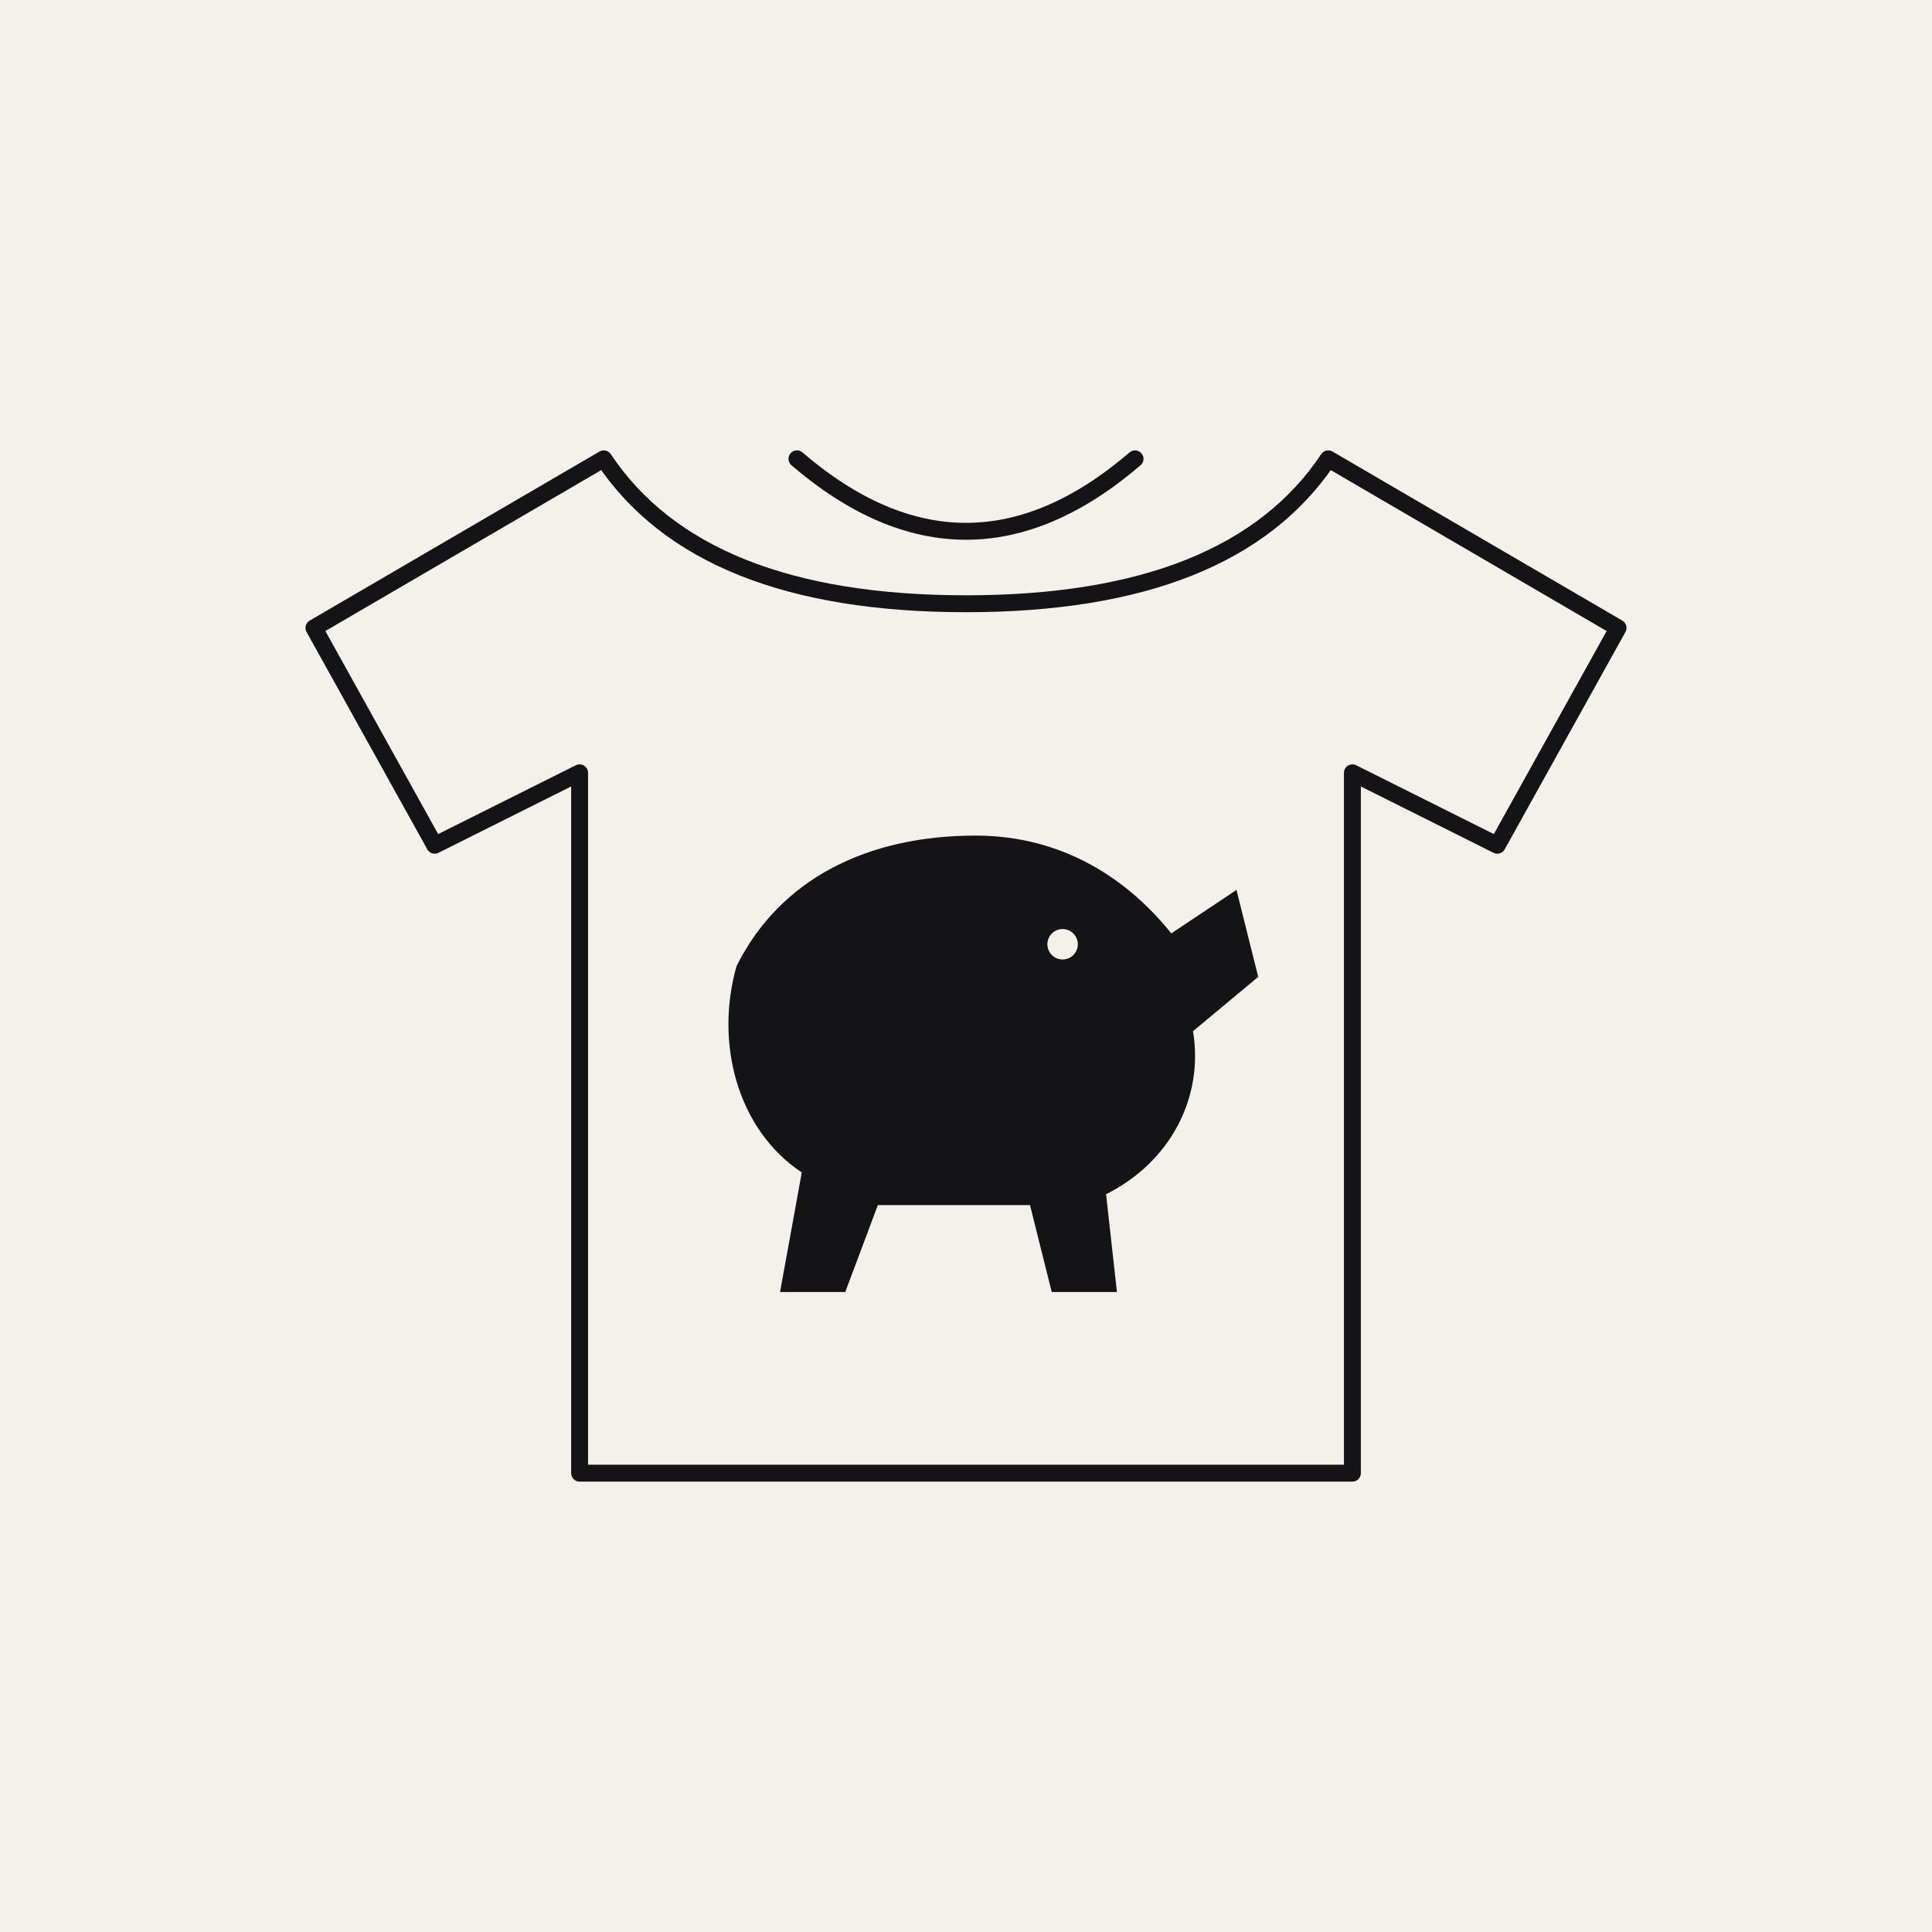
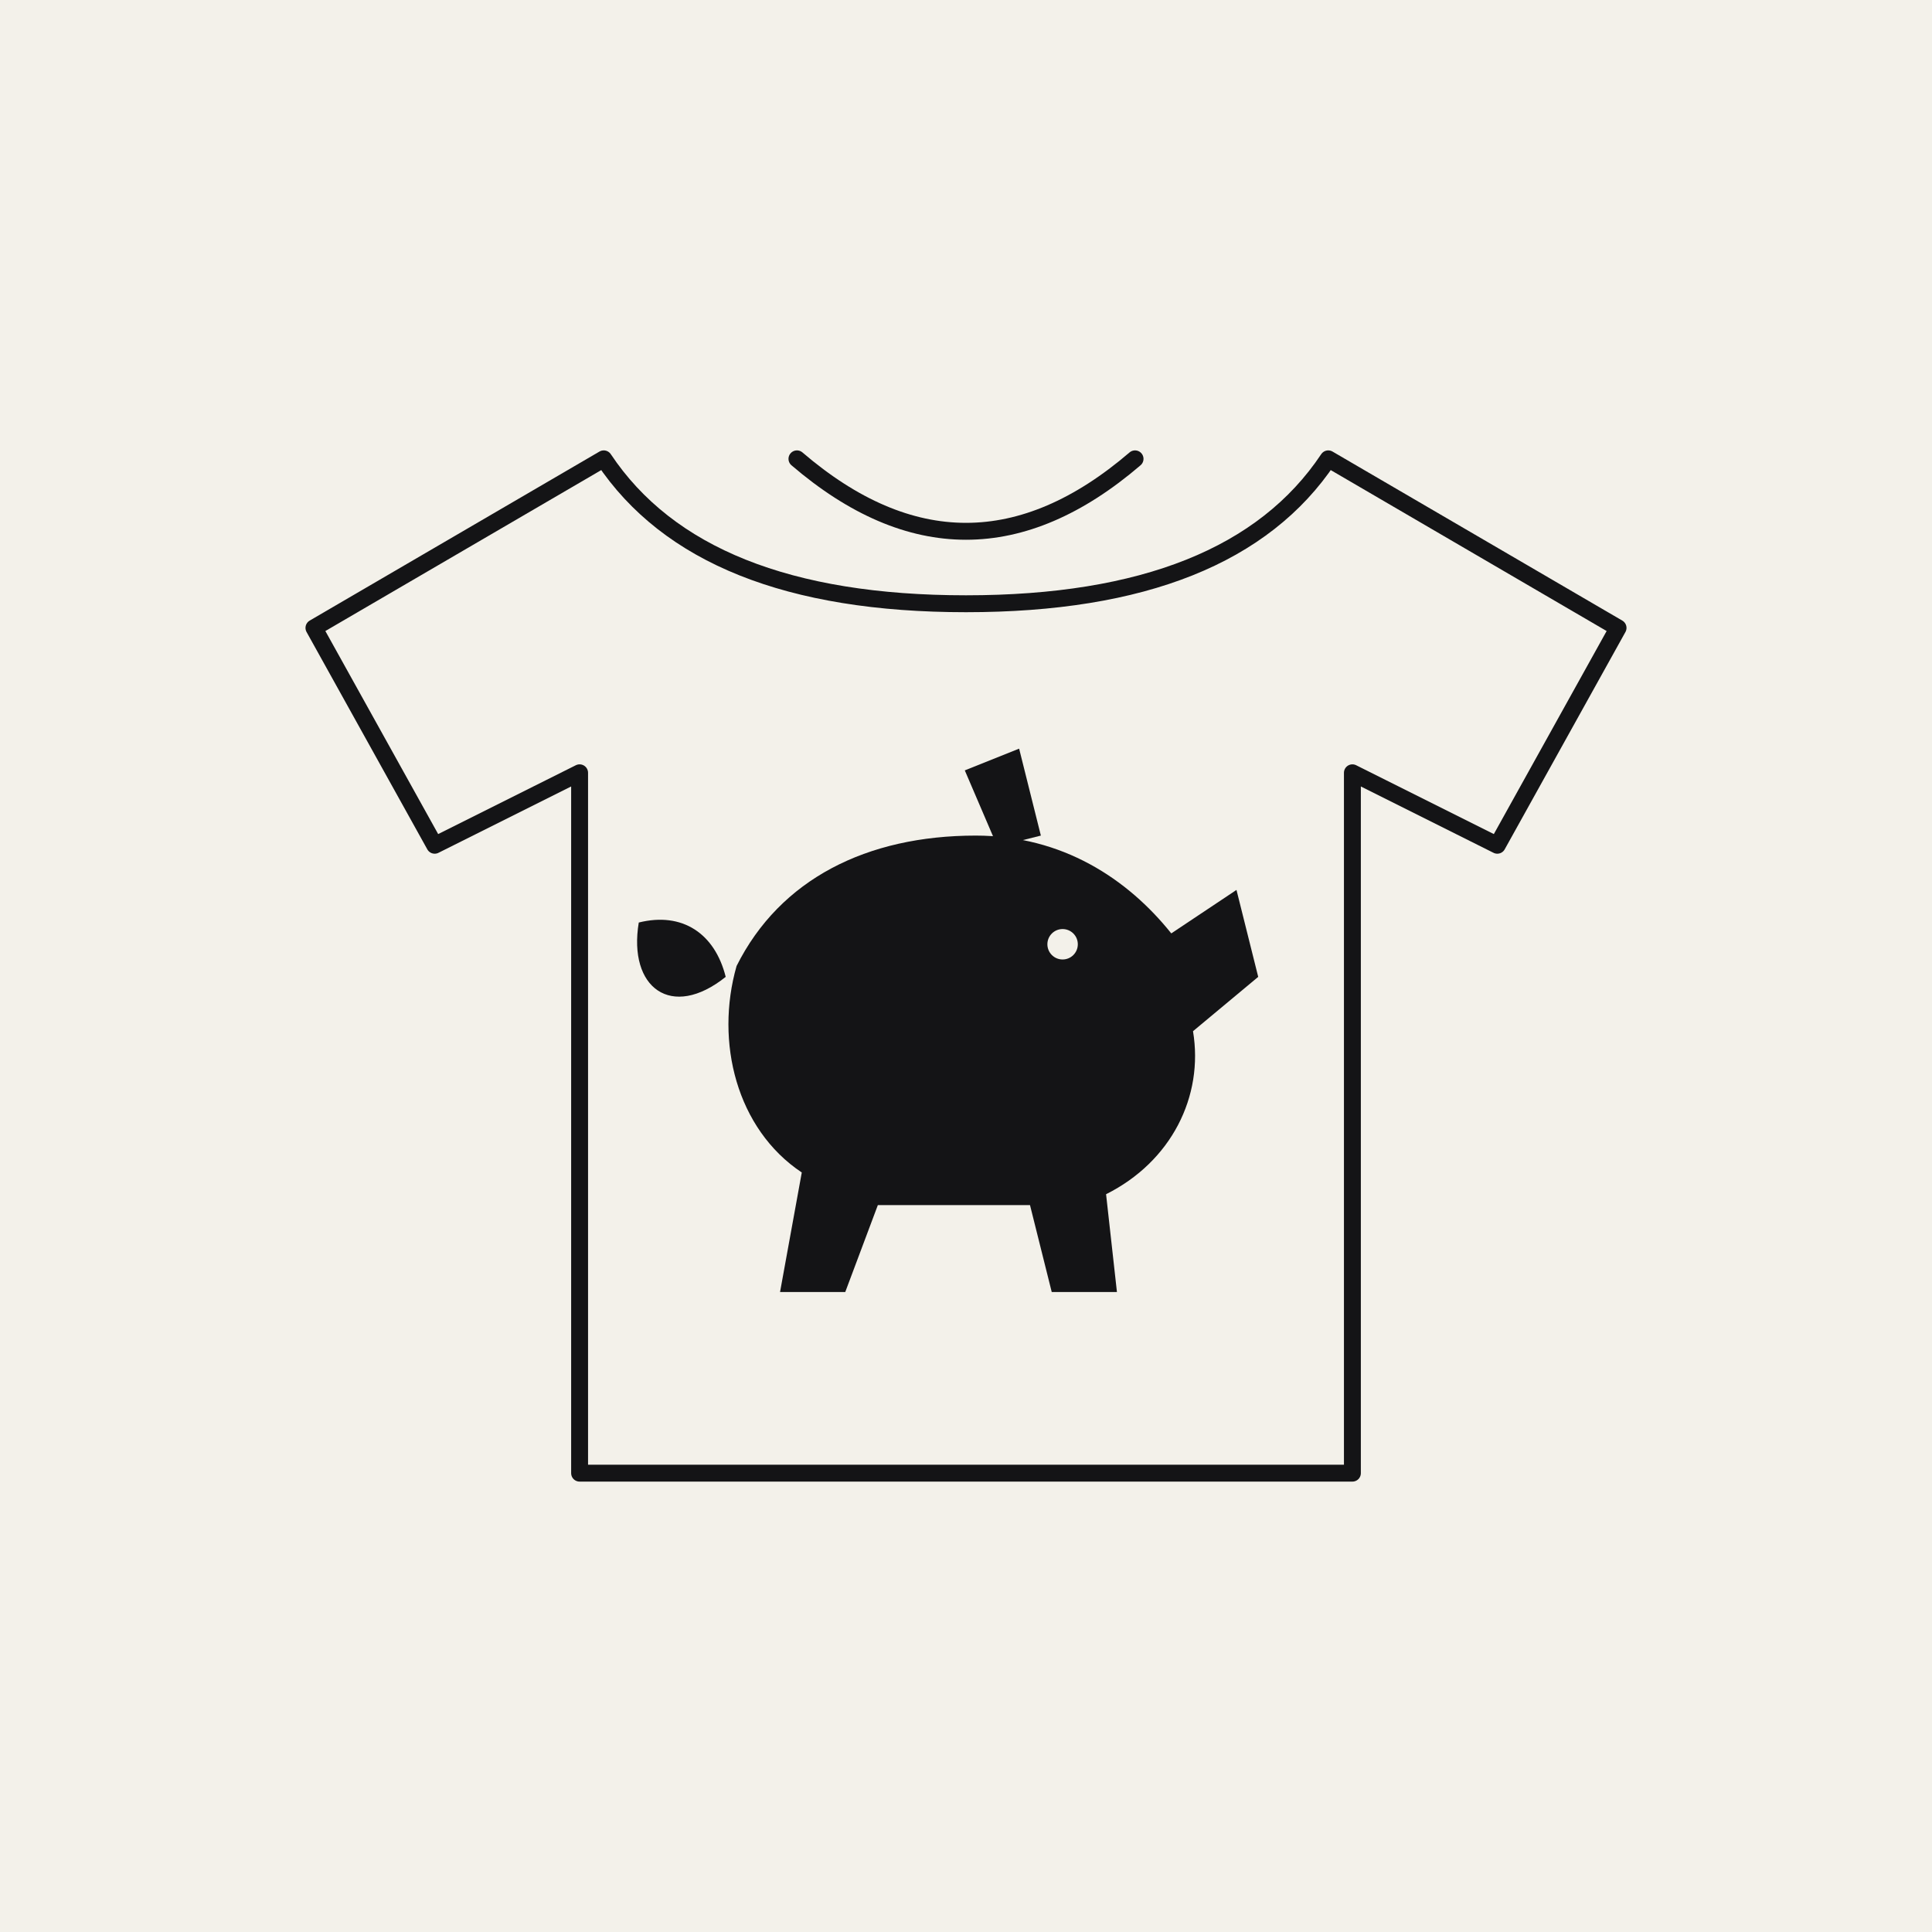
<svg xmlns="http://www.w3.org/2000/svg" viewBox="0 0 800 800" width="800" height="800">
  <rect width="800" height="800" fill="#f3f1ea" />
  <g fill="none" stroke="#141416" stroke-width="7" stroke-linejoin="round" stroke-linecap="round">
    <path d="M250 190l-120 70 50 90 60-30v290h320V320l60 30 50-90-120-70q-40 60-150 60t-150-60z" />
    <path d="M330 190q70 60 140 0" />
  </g>
  <g transform="translate(305 400) scale(0.9)" fill="#141416">
    <path d="M0 0c20-40 60-60 110-60 40 0 70 20 90 45l30-20 10 40-30 25c5 30-10 60-40 75l5 45h-30l-10-40h-70l-15 40h-30l10-55c-30-20-40-60-30-95z" />
    <circle cx="150" cy="-10" r="7" fill="#f3f1ea" />
+     <path d="M-5 5c-25 20-45 5-40-25 20-5 35 5 40 25z" />
+     <path d="M120-55l-15-35 25-10 10 40z" />
  </g>
</svg>
